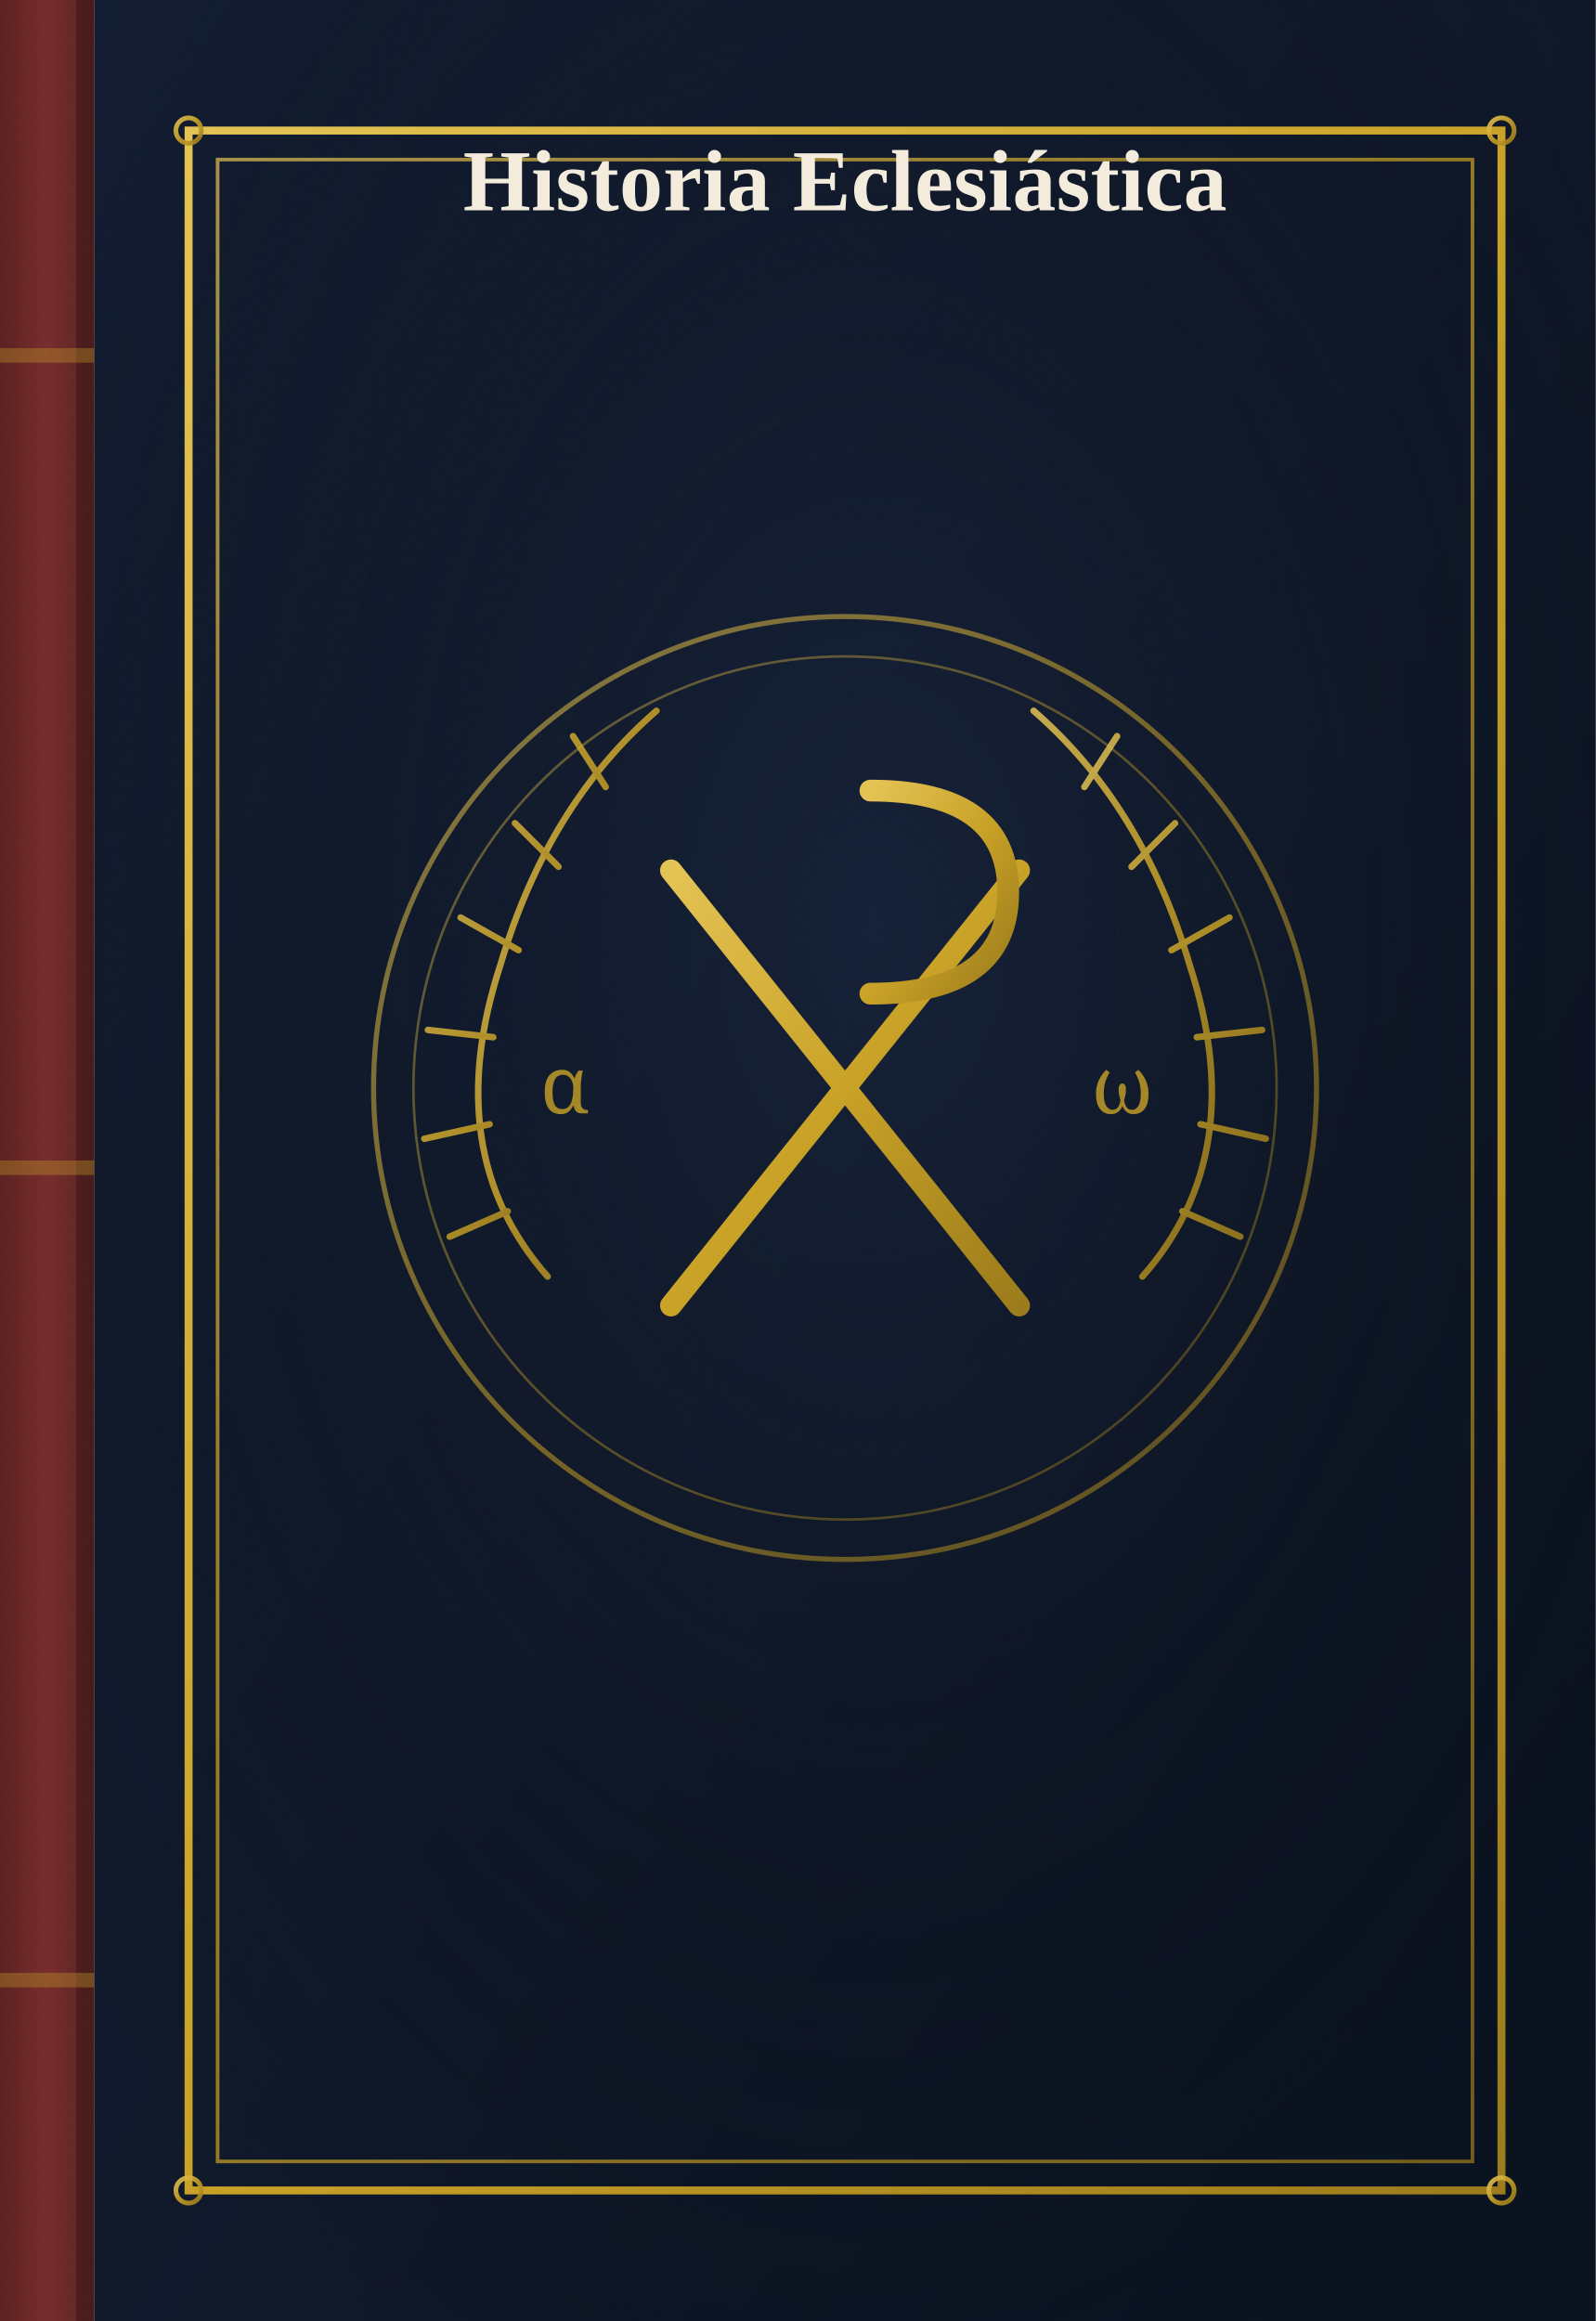
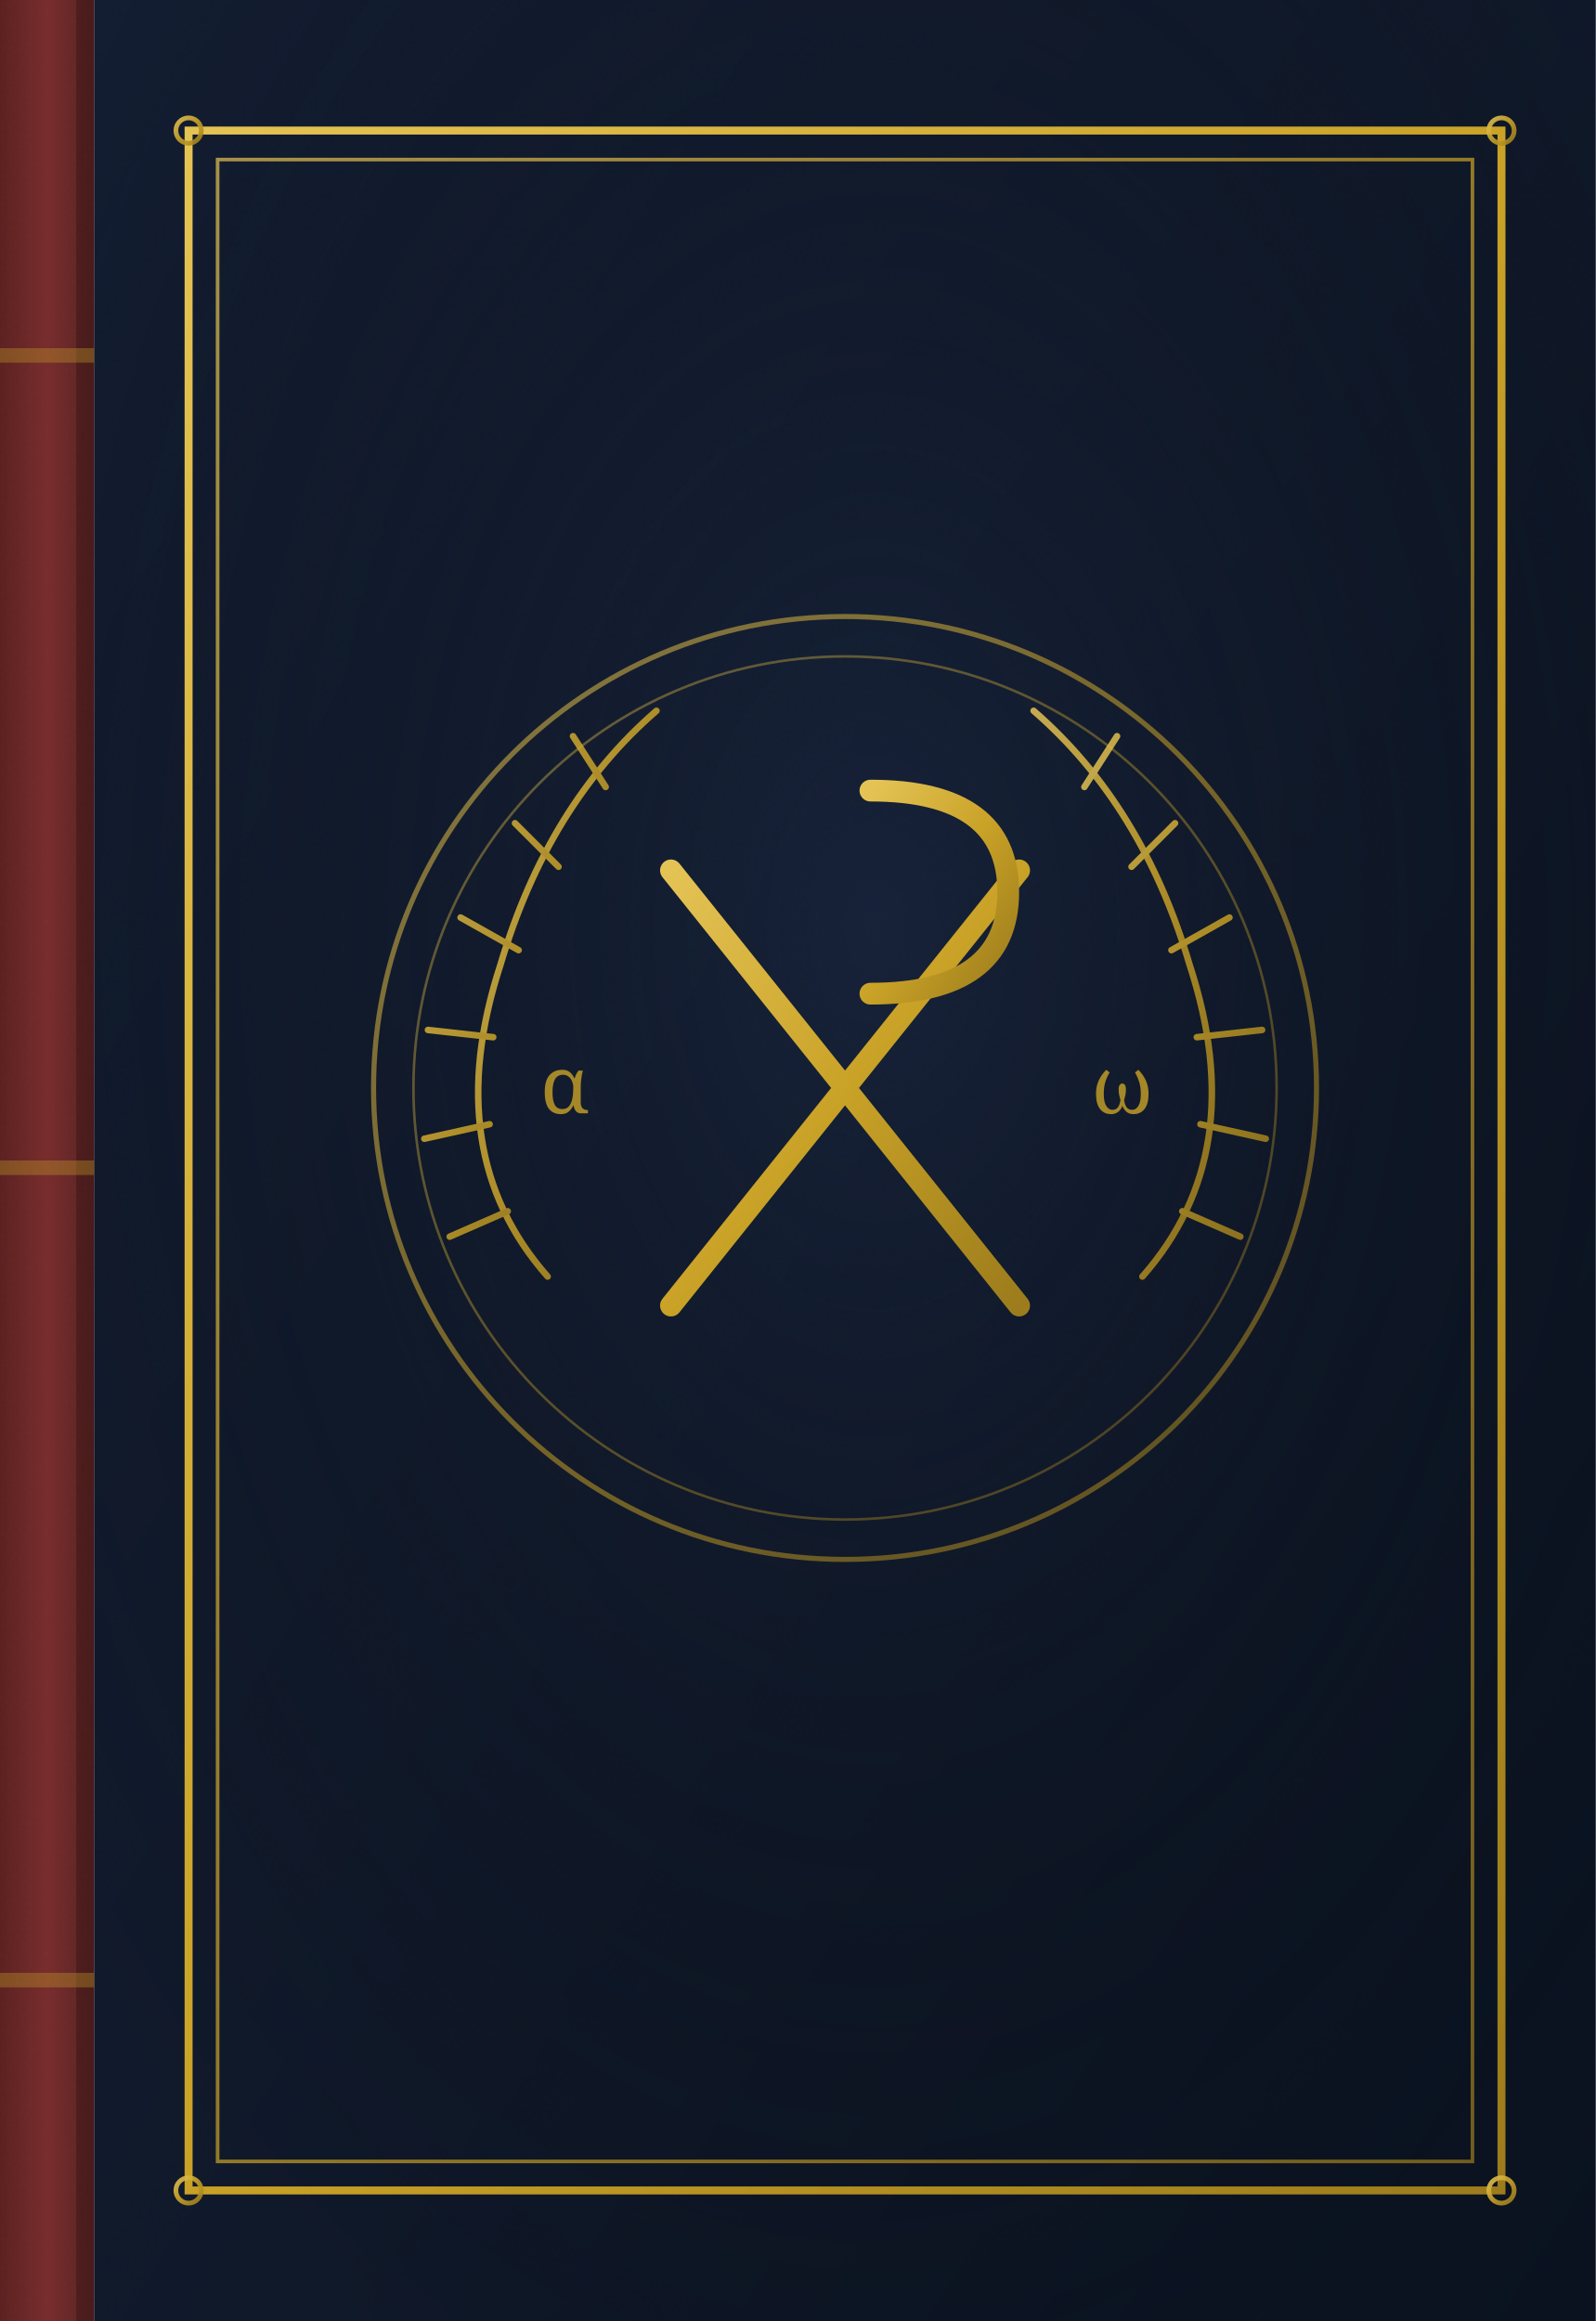
<svg xmlns="http://www.w3.org/2000/svg" width="440" height="640" viewBox="0 0 440 640">
  <defs>
    <linearGradient id="coverGrad" x1="0%" y1="0%" x2="100%" y2="100%">
      <stop offset="0%" stop-color="#141F35" />
      <stop offset="55%" stop-color="#10192B" />
      <stop offset="100%" stop-color="#0A1220" />
    </linearGradient>
    <radialGradient id="vignette" cx="52%" cy="40%" r="70%">
      <stop offset="0%" stop-color="#1C2A45" stop-opacity="0.55" />
      <stop offset="100%" stop-color="#000000" stop-opacity="0" />
    </radialGradient>
    <linearGradient id="spineGrad" x1="0%" y1="0%" x2="100%" y2="0%">
      <stop offset="0%" stop-color="#5E2222" />
      <stop offset="50%" stop-color="#7A2E2E" />
      <stop offset="100%" stop-color="#5A2424" />
    </linearGradient>
    <linearGradient id="goldLine" x1="0%" y1="0%" x2="100%" y2="100%">
      <stop offset="0%" stop-color="#E4C355" />
      <stop offset="50%" stop-color="#C9A227" />
      <stop offset="100%" stop-color="#9C7C1C" />
    </linearGradient>
    <filter id="softGrain">
      <feTurbulence type="fractalNoise" baseFrequency="0.9" numOctaves="2" result="noise" />
      <feColorMatrix in="noise" type="matrix" values="0 0 0 0 0  0 0 0 0 0  0 0 0 0 0  0 0 0 0.03 0" />
    </filter>
  </defs>
  <rect x="0" y="0" width="26" height="640" fill="url(#spineGrad)" />
  <rect x="21" y="0" width="5" height="640" fill="#3A1414" opacity="0.5" />
  <rect x="0" y="96" width="26" height="4" fill="#C9A227" opacity="0.35" />
  <rect x="0" y="320" width="26" height="4" fill="#C9A227" opacity="0.35" />
  <rect x="0" y="544" width="26" height="4" fill="#C9A227" opacity="0.35" />
  <rect x="26" y="0" width="414" height="640" fill="url(#coverGrad)" />
  <rect x="26" y="0" width="414" height="640" fill="url(#vignette)" />
  <rect x="26" y="0" width="414" height="640" filter="url(#softGrain)" />
  <rect x="52" y="36" width="362" height="568" fill="none" stroke="url(#goldLine)" stroke-width="2.2" />
  <rect x="60" y="44" width="346" height="552" fill="none" stroke="url(#goldLine)" stroke-width="1" opacity="0.7" />
  <g stroke="url(#goldLine)" stroke-width="1.3" fill="none" opacity="0.9">
    <circle cx="52" cy="36" r="3.5" />
    <circle cx="414" cy="36" r="3.5" />
    <circle cx="52" cy="604" r="3.5" />
    <circle cx="414" cy="604" r="3.5" />
  </g>
-   <text x="233" y="58" text-anchor="middle" fill="#F3ECDC" font-family="Georgia, 'Times New Roman', serif" font-size="24" font-weight="700" letter-spacing="0.1">
-     <tspan x="233" dy="0">Historia Eclesiástica</tspan>
-   </text>
-   <line x1="70" y1="76" x2="396" y2="76" stroke="url(#goldLine)" stroke-width="0.8" opacity="0.45" />
  <g transform="translate(233,300)">
    <circle r="130" fill="none" stroke="url(#goldLine)" stroke-width="1.4" opacity="0.55" />
    <circle r="119" fill="none" stroke="url(#goldLine)" stroke-width="0.7" opacity="0.4" />
    <g stroke="url(#goldLine)" stroke-width="1.8" fill="none" opacity="0.85" stroke-linecap="round">
      <path d="M -82 52 Q -112 18 -95 -34 Q -82 -78 -52 -104" />
      <path d="M 82 52 Q 112 18 95 -34 Q 82 -78 52 -104" />
      <path d="M -93 34 l -16 7 M -98 10 l -18 4 M -97 -14 l -18 -2 M -90 -38 l -16 -9 M -79 -61 l -12 -12 M -66 -83 l -9 -14" />
      <path d="M 93 34 l 16 7 M 98 10 l 18 4 M 97 -14 l 18 -2 M 90 -38 l 16 -9 M 79 -61 l 12 -12 M 66 -83 l 9 -14" />
    </g>
    <g stroke="url(#goldLine)" stroke-width="6" fill="none" stroke-linecap="round">
      <path d="M -48 -60 L 48 60" />
      <path d="M 48 -60 L -48 60" />
      <path d="M 7 -82 L 7 65" />
      <path d="M 7 -82 Q 45 -82 45 -54 Q 45 -26 7 -26" stroke-width="6" />
    </g>
    <text x="-84" y="7" font-family="Georgia, serif" font-size="22" fill="#C9A227" opacity="0.8">α</text>
    <text x="68" y="7" font-family="Georgia, serif" font-size="22" fill="#C9A227" opacity="0.8">ω</text>
  </g>
  <line x1="120" y1="500" x2="346" y2="500" stroke="url(#goldLine)" stroke-width="1" opacity="0.4" />
</svg>
